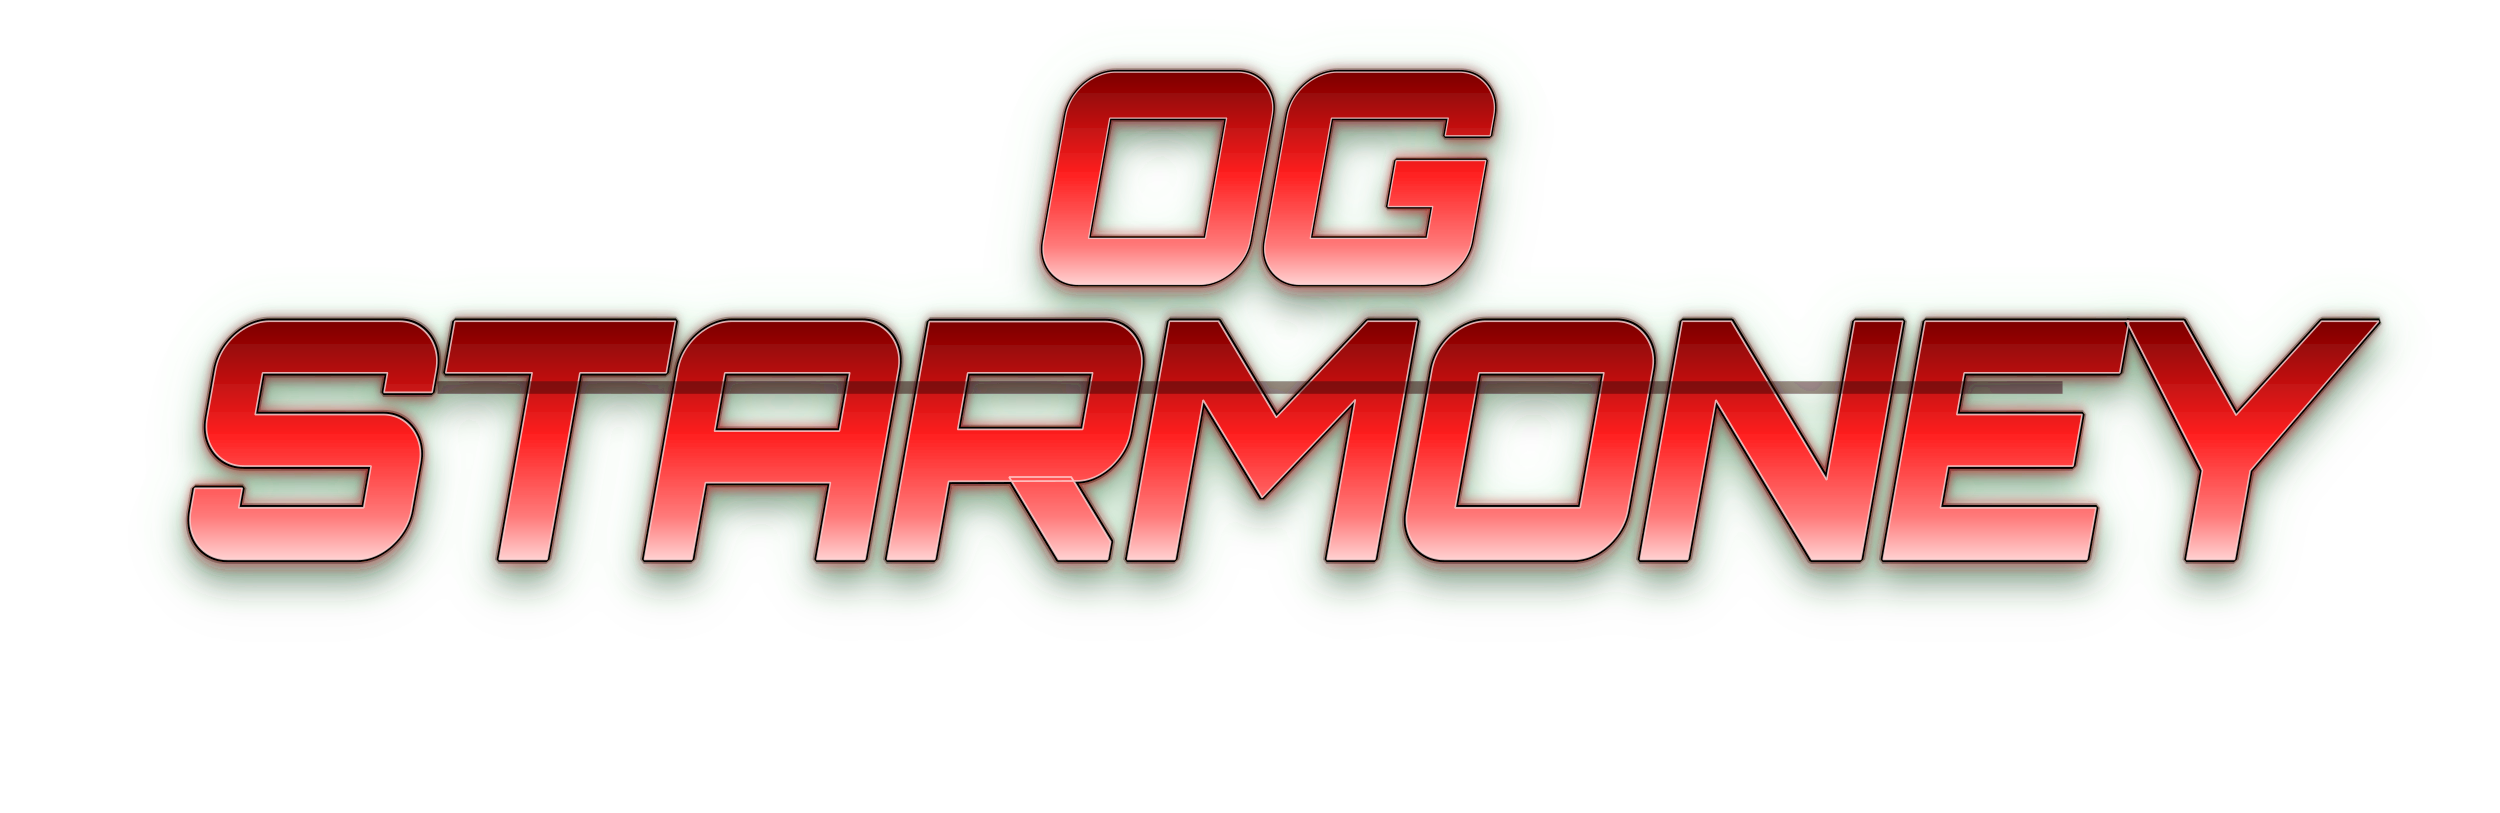
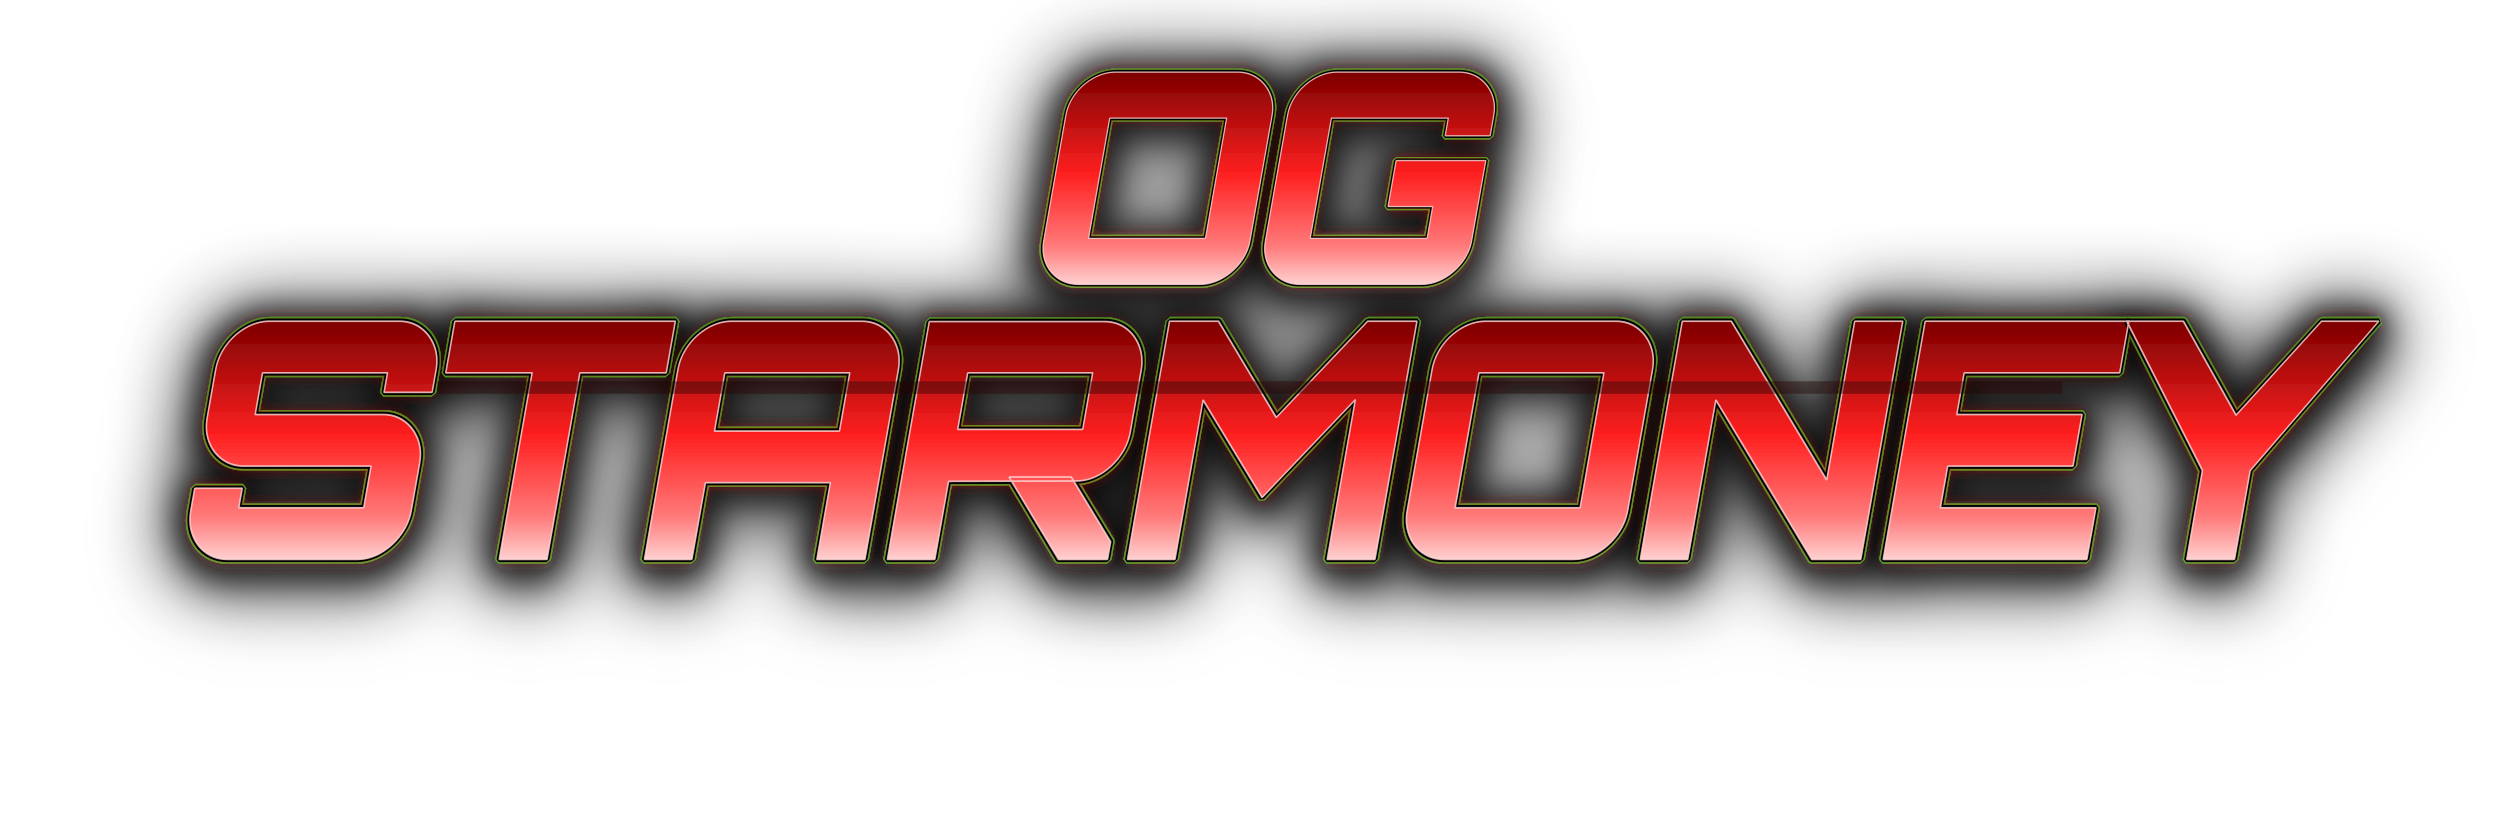
<svg xmlns="http://www.w3.org/2000/svg" width="1600" height="520" viewBox="0 0 1600 520" role="img" aria-labelledby="title desc">
  <defs>
    <linearGradient id="redStroke" x1="0%" y1="0%" x2="0%" y2="100%">
      <stop offset="0%" stop-color="#ffd9d9" />
      <stop offset="12%" stop-color="#ff7b7b" />
      <stop offset="48%" stop-color="#e01414" />
      <stop offset="82%" stop-color="#6b0000" />
      <stop offset="100%" stop-color="#260000" />
    </linearGradient>
    <linearGradient id="redInner" x1="0%" y1="0%" x2="0%" y2="100%">
      <stop offset="0%" stop-color="#ffd0d0" />
      <stop offset="18%" stop-color="#ff7a7a" />
      <stop offset="52%" stop-color="#ff2020" />
      <stop offset="100%" stop-color="#7c0000" />
    </linearGradient>
    <filter id="softShadow" x="-30%" y="-30%" width="160%" height="180%">
      <feOffset dx="0" dy="12" result="off" />
      <feGaussianBlur in="off" stdDeviation="10" result="blur" />
      <feColorMatrix in="blur" type="matrix" values="0 0 0 0 0                 0 0 0 0 0                 0 0 0 0 0                 0 0 0 .56 0" result="shadow" />
      <feMerge>
        <feMergeNode in="shadow" />
        <feMergeNode in="SourceGraphic" />
      </feMerge>
    </filter>
    <filter id="redGlow" x="-30%" y="-30%" width="160%" height="160%">
      <feGaussianBlur stdDeviation="3.8" result="blur" />
      <feColorMatrix in="blur" type="matrix" values="1 0 0 0 0                 0 .14 0 0 0                 0 0 .14 0 0                 0 0 0 .58 0" result="red" />
      <feMerge>
        <feMergeNode in="red" />
        <feMergeNode in="SourceGraphic" />
      </feMerge>
    </filter>
-     <filter id="greenGlow" x="-60%" y="-60%" width="220%" height="220%">
-       <feGaussianBlur stdDeviation="14" result="blur" />
-       <feColorMatrix in="blur" type="matrix" values="0 .28 0 0 0                 0 1.45 0 0 0                 0 .36 0 0 0                 0 0 0 .82 0" result="green" />
+     <filter id="greenGlow" x="-95%" y="-95%" width="290%" height="290%">
+       <feMorphology in="SourceAlpha" operator="dilate" radius="3.4" result="spread" />
+       <feGaussianBlur in="spread" stdDeviation="24" result="blurWide" />
+       <feColorMatrix in="blurWide" type="matrix" values="0 .42 0 0 0                 0 2.3 0 0 0                 0 .5 0 0 0                 0 0 0 1.18 0" result="greenWide" />
+       <feMorphology in="SourceAlpha" operator="dilate" radius="1.8" result="spreadTight" />
+       <feGaussianBlur in="spreadTight" stdDeviation="10" result="blurTight" />
+       <feColorMatrix in="blurTight" type="matrix" values="0 .34 0 0 0                 0 1.9 0 0 0                 0 .42 0 0 0                 0 0 0 1.05 0" result="greenTight" />
      <feMerge>
-         <feMergeNode in="green" />
+         <feMergeNode in="greenWide" />
+         <feMergeNode in="greenTight" />
        <feMergeNode in="SourceGraphic" />
      </feMerge>
    </filter>
    <g id="line-top">
      <path d="M202 0Q162 0 128.0 20.0Q94 40 74.0 74.0Q54 108 54 148V572Q54 613 74.0 646.5Q94 680 128.0 700.0Q162 720 202 720H626Q666 720 699.5 700.0Q733 680 753.5 646.5Q774 613 774 572V148Q774 108 753.5 74.0Q733 40 699.5 20.0Q666 0 626 0ZM209 156H617Q617 156 617.0 156.0Q617 156 617 156V564Q617 564 617.0 564.0Q617 564 617 564H209Q209 564 209.0 564.0Q209 564 209 564V156Q209 156 209.0 156.0Q209 156 209 156Z" transform="translate(-142.562,0) scale(0.178,-0.178)" />
      <path d="M204 0Q164 0 130.0 20.0Q96 40 76.0 74.0Q56 108 56 148V572Q56 613 76.0 646.5Q96 680 130.0 700.0Q164 720 204 720H627Q668 720 701.5 700.0Q735 680 755.5 646.5Q776 613 776 572V504H619V564Q619 564 619.0 564.0Q619 564 619 564H211Q211 564 211.0 564.0Q211 564 211 564V156Q211 156 211.0 156.0Q211 156 211 156H619Q619 156 619.0 156.0Q619 156 619 156V264H463V420H776V148Q776 108 755.5 74.0Q735 40 701.5 20.0Q668 0 627 0Z" transform="translate(-5.178,0) scale(0.178,-0.178)" />
    </g>
    <g id="line-bottom">
      <path d="M202 0Q162 0 128.0 20.0Q94 40 74.0 74.0Q54 108 54 148V215H209V156Q209 156 209.0 156.0Q209 156 209 156H617Q617 156 617.0 156.0Q617 156 617 156V282Q617 282 617.0 282.0Q617 282 617 282H202Q162 282 128.0 302.0Q94 322 74.0 355.5Q54 389 54 430V572Q54 613 74.0 646.5Q94 680 128.0 700.0Q162 720 202 720H626Q666 720 699.5 700.0Q733 680 753.5 646.5Q774 613 774 572V505H617V564Q617 564 617.0 564.0Q617 564 617 564H209Q209 564 209.0 564.0Q209 564 209 564V438Q209 438 209.0 438.0Q209 438 209 438H626Q666 438 699.5 418.0Q733 398 753.5 364.5Q774 331 774 290V148Q774 108 753.5 74.0Q733 40 699.5 20.0Q666 0 626 0Z" transform="translate(-693.984,0) scale(0.196,-0.196)" />
      <path d="M302 0V564H20V720H740V564H458V0Z" transform="translate(-539.696,0) scale(0.196,-0.196)" />
      <path d="M58 0V572Q58 613 78.0 646.5Q98 680 132.0 700.0Q166 720 206 720H629Q670 720 703.5 700.0Q737 680 757.5 646.5Q778 613 778 572V0H621V232H213V0H58ZM213 388H621V564Q621 564 621.0 564.0Q621 564 621 564H213Q213 564 213.0 564.0Q213 564 213 564V388Z" transform="translate(-398.932,0) scale(0.196,-0.196)" />
      <path d="M615 0 406 249H609L775 53V0ZM56 0V719H627Q668 719 701.5 699.0Q735 679 755.5 645.0Q776 611 776 571V385Q776 345 755.5 311.0Q735 277 701.5 257.0Q668 237 627 237L211 236V0ZM211 393H619Q619 393 619.0 393.0Q619 393 619 393V564Q619 564 619.0 564.0Q619 564 619 564H211Q211 564 211.0 564.0Q211 564 211 564V393Q211 393 211.0 393.0Q211 393 211 393Z" transform="translate(-243.076,0) scale(0.196,-0.196)" />
      <path d="M56 0V720H216L460 429L703 720H864V0H708V483L460 187L211 482V0Z" transform="translate(-89.376,0) scale(0.196,-0.196)" />
      <path d="M202 0Q162 0 128.0 20.0Q94 40 74.0 74.0Q54 108 54 148V572Q54 613 74.0 646.5Q94 680 128.0 700.0Q162 720 202 720H626Q666 720 699.5 700.0Q733 680 753.5 646.5Q774 613 774 572V148Q774 108 753.5 74.0Q733 40 699.5 20.0Q666 0 626 0ZM209 156H617Q617 156 617.0 156.0Q617 156 617 156V564Q617 564 617.0 564.0Q617 564 617 564H209Q209 564 209.0 564.0Q209 564 209 564V156Q209 156 209.0 156.0Q209 156 209 156Z" transform="translate(84.512,0) scale(0.196,-0.196)" />
      <path d="M56 0V720H216L619 240V720H776V0H616L211 482V0Z" transform="translate(238.800,0) scale(0.196,-0.196)" />
      <path d="M58 0V720H723V564H215V438H624V282H215V156H723V0Z" transform="translate(393.872,0) scale(0.196,-0.196)" />
      <path d="M324 0V269L-9 720H176L402 436L627 720H814L480 268V0Z" transform="translate(536.008,0) scale(0.196,-0.196)" />
    </g>
  </defs>
  <g filter="url(#softShadow)">
    <g filter="url(#greenGlow)" opacity="1">
      <g transform="translate(800 182) skewX(-10) scale(1.03 1.06)">
-         <use href="#line-top" fill="none" stroke="#79ff59" stroke-width="14" stroke-linejoin="bevel" opacity="0.88" />
+         <use href="#line-top" fill="none" stroke="#5cff38" stroke-width="24" stroke-linejoin="bevel" opacity="0.98" />
      </g>
      <g transform="translate(800 358) skewX(-10) scale(1.0 1.08)">
-         <use href="#line-bottom" fill="none" stroke="#79ff59" stroke-width="16" stroke-linejoin="bevel" opacity="0.92" />
+         <use href="#line-bottom" fill="none" stroke="#5cff38" stroke-width="26" stroke-linejoin="bevel" opacity="1" />
      </g>
    </g>
-     <g opacity="0.5">
+     <g opacity="0.72">
      <g transform="translate(800 182) skewX(-10) scale(1.03 1.06)">
-         <use href="#line-top" fill="none" stroke="#b6ff8d" stroke-width="4.6" stroke-linejoin="bevel" />
+         <use href="#line-top" fill="none" stroke="#c9ff9e" stroke-width="8.6" stroke-linejoin="bevel" />
      </g>
      <g transform="translate(800 358) skewX(-10) scale(1.0 1.08)">
-         <use href="#line-bottom" fill="none" stroke="#b6ff8d" stroke-width="5.2" stroke-linejoin="bevel" />
+         <use href="#line-bottom" fill="none" stroke="#c9ff9e" stroke-width="9.4" stroke-linejoin="bevel" />
      </g>
    </g>
    <g transform="translate(800 182) skewX(-10) scale(1.03 1.06)">
      <use href="#line-top" fill="#240202" stroke="#000000" stroke-width="26" stroke-linejoin="bevel" opacity="0.24" />
      <use href="#line-top" fill="url(#redInner)" stroke="#060606" stroke-width="15" stroke-linejoin="bevel" paint-order="stroke fill" filter="url(#redGlow)" />
      <use href="#line-top" fill="none" stroke="#ffd6d6" stroke-width="4.5" stroke-linejoin="bevel" opacity="0.82" />
    </g>
    <g transform="translate(800 358) skewX(-10) scale(1.0 1.08)">
      <use href="#line-bottom" fill="#240202" stroke="#000000" stroke-width="28" stroke-linejoin="bevel" opacity="0.26" />
      <use href="#line-bottom" fill="url(#redInner)" stroke="#060606" stroke-width="17" stroke-linejoin="bevel" paint-order="stroke fill" filter="url(#redGlow)" />
      <use href="#line-bottom" fill="none" stroke="#ffd6d6" stroke-width="5.2" stroke-linejoin="bevel" opacity="0.82" />
    </g>
    <g opacity="0.42">
      <path d="M350 230H1250" stroke="url(#redInner)" stroke-width="5" stroke-linecap="square" />
      <path d="M284 248H1316" stroke="#230000" stroke-width="8" stroke-linecap="square" />
    </g>
  </g>
</svg>
